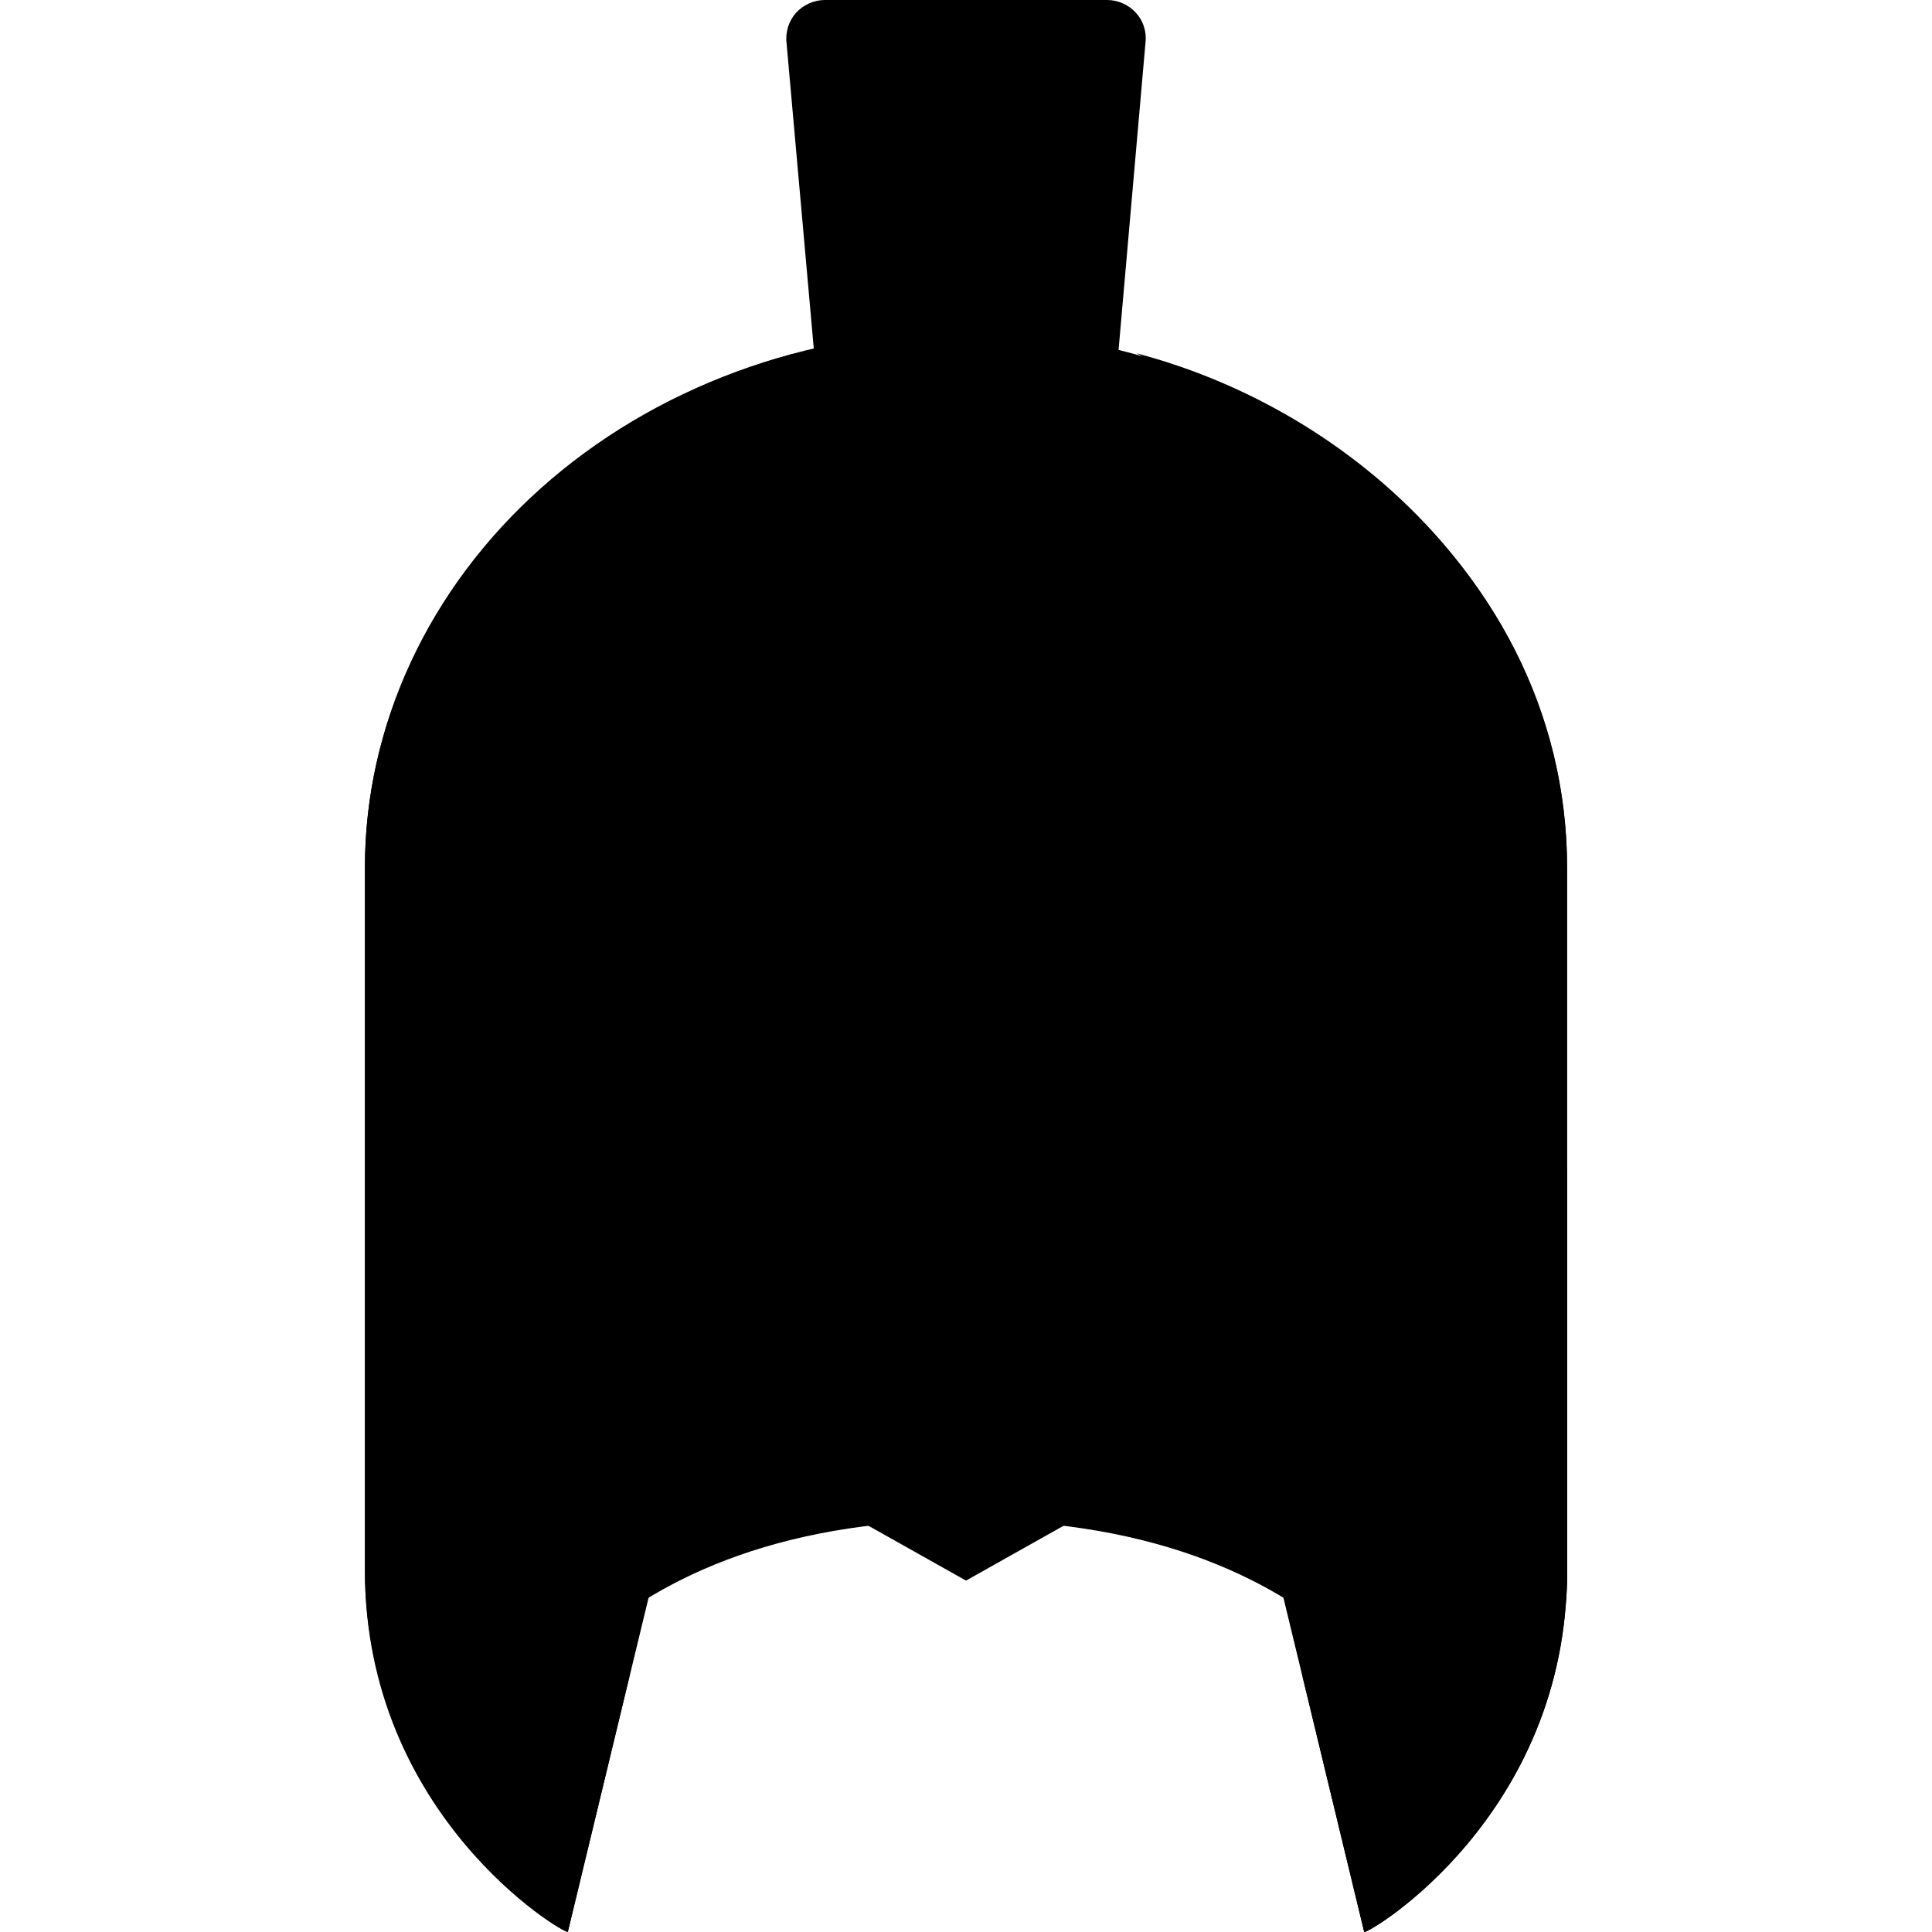
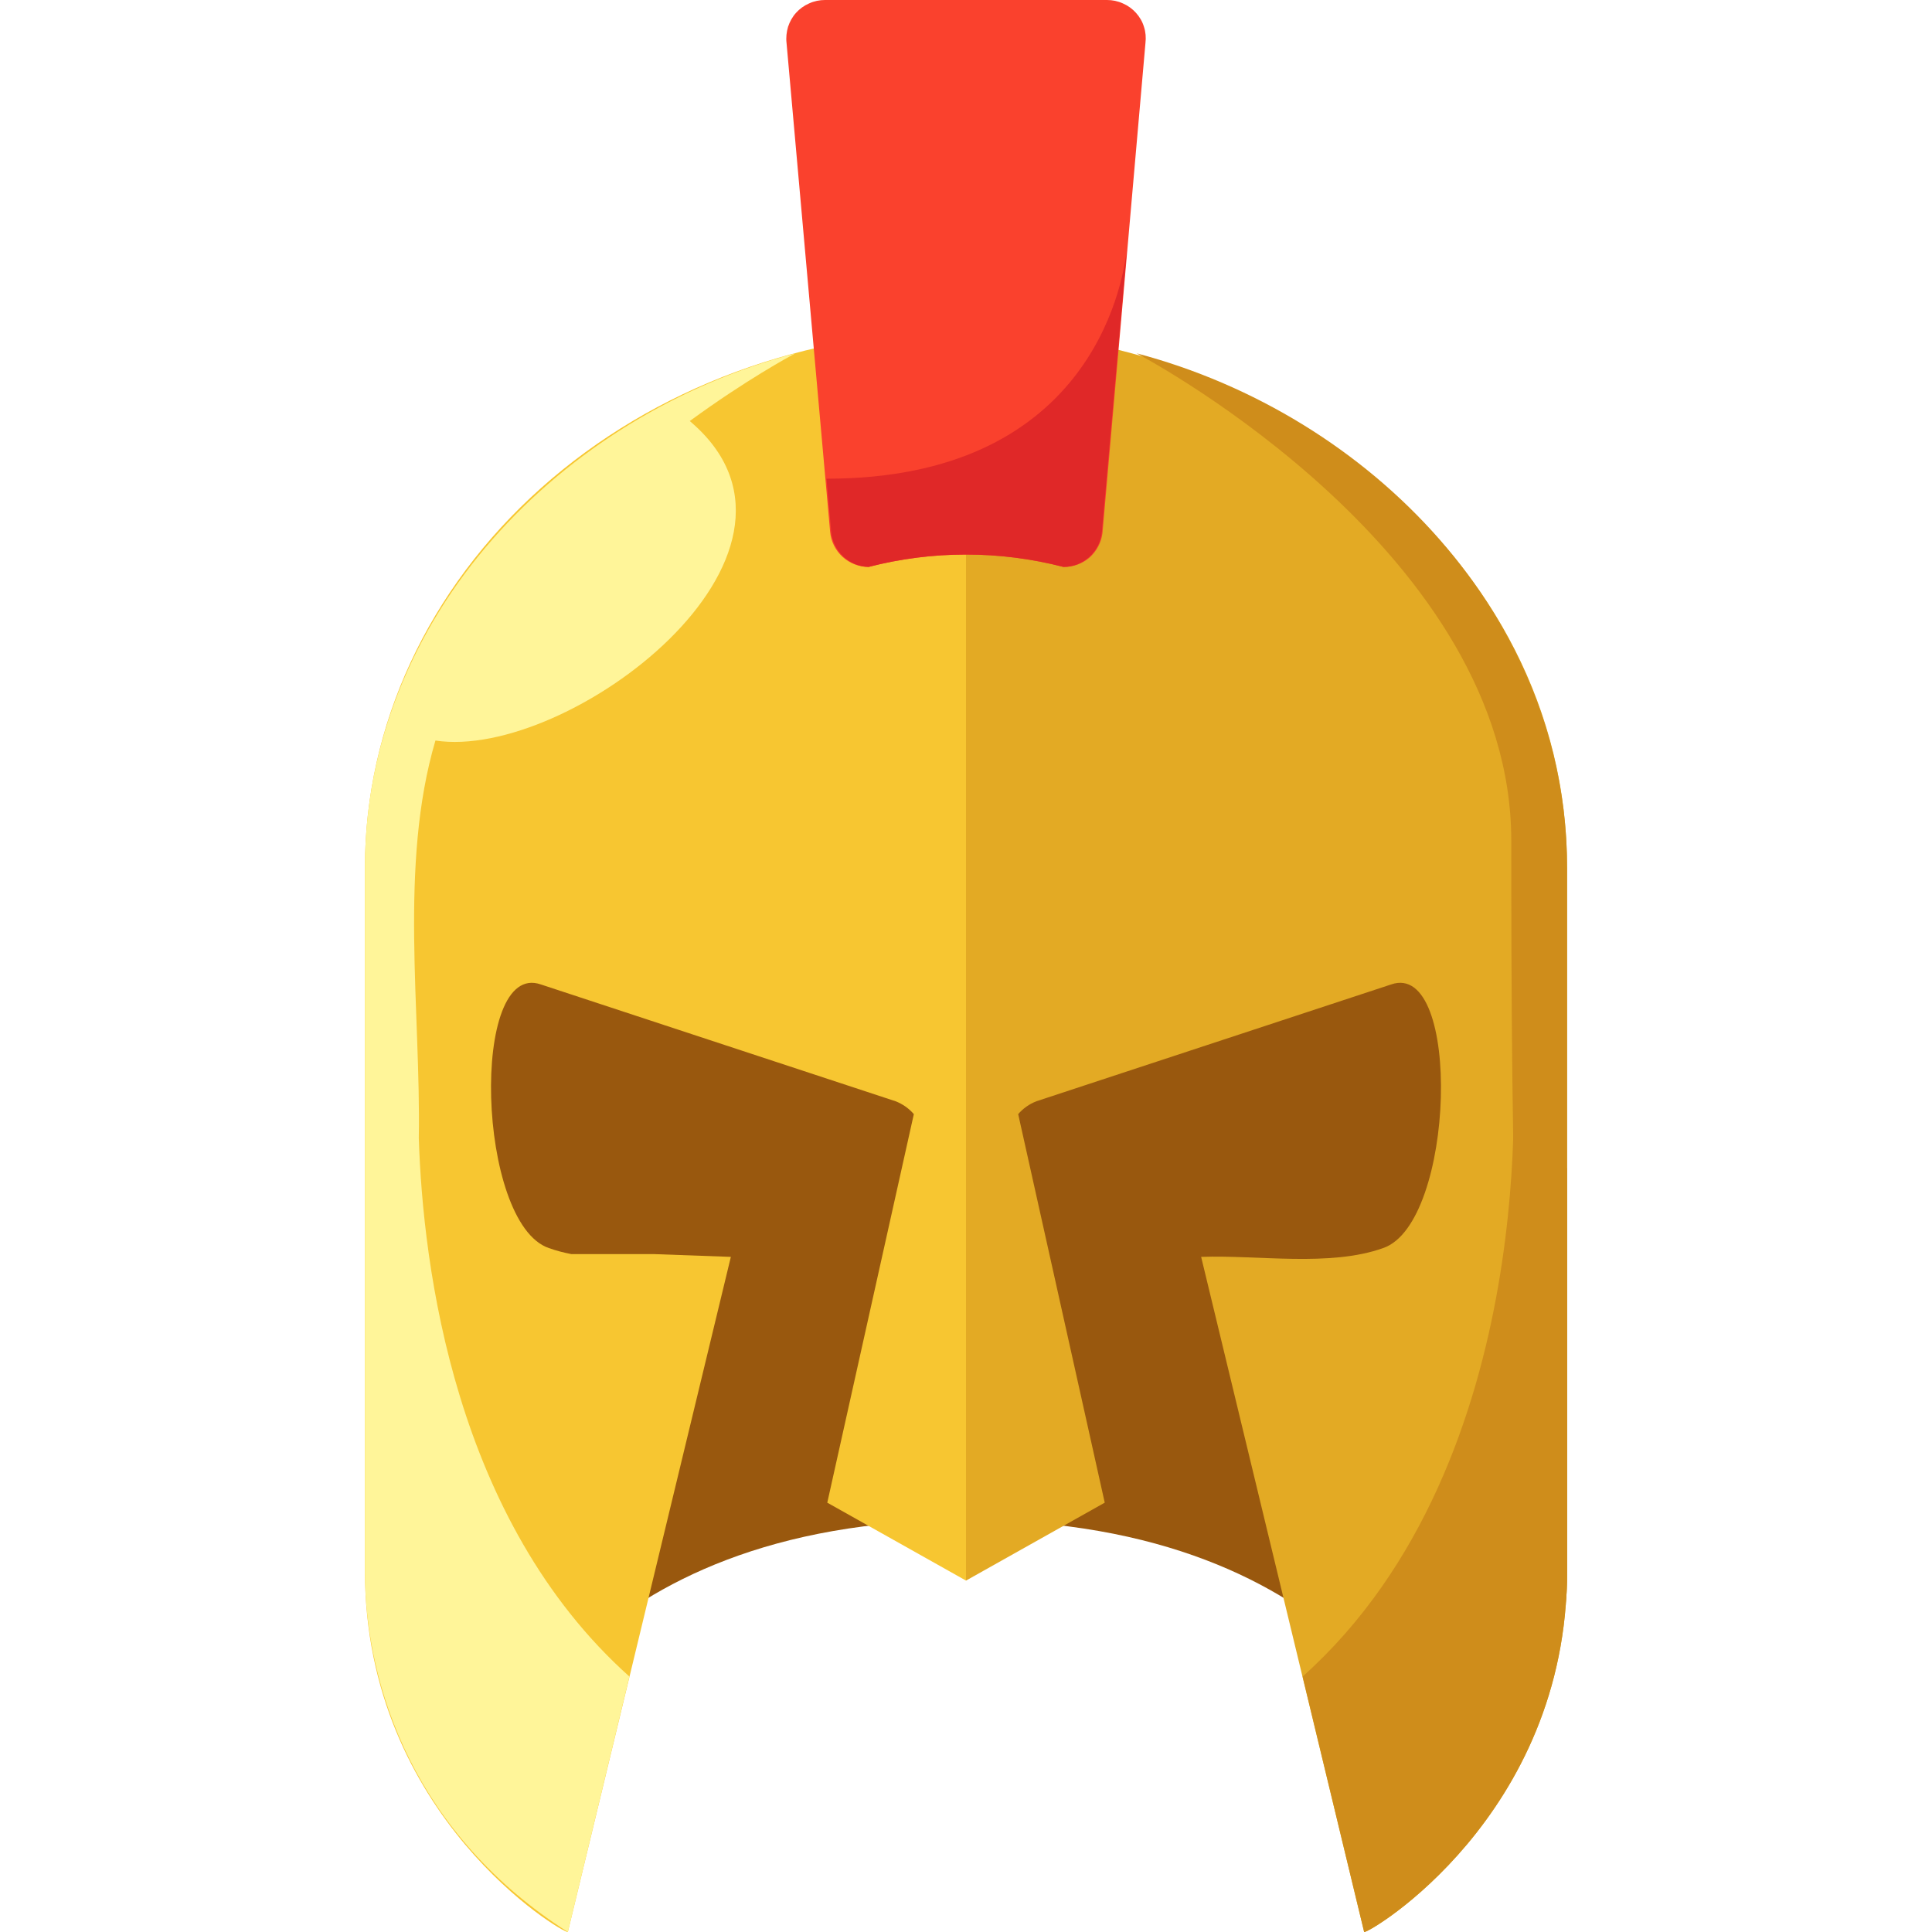
- <svg xmlns="http://www.w3.org/2000/svg" viewBox="0 0 90 90">
-   <path d="M49.77,52.96L44.87,57.34L56.07,60.79Z" fill="currentColor" />
-   <path d="M45,70.81C26.78,70.81,22.91,82.65,22.91,82.65L19.55,34.32L69.34,34.32L67.09,82.65C67.09,82.65,63.22,70.81,45,70.81Z" fill="currentColor" />
-   <path d="M73,40.42L73,73.18C73,84.6,63.75,90.09,63.55,90L55.95,58.55C58.59,58.45,61.95,59.03,64.43,58.14C67.79,56.99,68.12,44.7,64.8,45.86L48.28,51.3C47.95,51.43,47.65,51.64,47.43,51.9L51.46,70L45,73.63L43.34,64.89L42.76,28.41L45,15.42C58.84,15.42,73,25.63,73,40.42Z" fill="currentColor" />
-   <path d="M45,15.42C37.57,15.42,30.45,18.05,25.2,22.74C19.95,27.43,17,33.79,17,40.42L17,73.18C17,84.6,26.25,90.09,26.45,90L34.05,58.55L30.44,58.42L26.61,58.42C26.25,58.35,25.9,58.26,25.57,58.14C22.21,56.99,21.88,44.7,25.2,45.86L41.72,51.3C42.05,51.43,42.35,51.64,42.57,51.9L38.54,70L45,73.63Z" fill="currentColor" />
-   <path d="M17,73.18C17,78.65,19.39,85.5,26.45,90L29.32,78.1C21.18,70.82,19.7,59.02,19.51,53.01C19.61,47.06,18.58,40.3,20.28,34.5C26.47,35.45,39.14,25.87,32.31,19.77C32.25,19.72,32.19,19.66,32.13,19.61C34.75,17.7,36.8,16.59,37.04,16.46L37.05,16.46C26.14,19.34,17,28.72,17,40.42Z" fill="currentColor" />
-   <path d="M73,73.18C73,73.75,73,74.3,72.91,74.84C70.49,74.78,70.4,52.49,70.4,39.16C70.4,25.83,53.6,16.81,52.95,16.46C63.86,19.34,73,28.72,73,40.42Z" fill="currentColor" />
-   <path d="M70.45,49.23L73,54.45L73,73.18C73,84.6,63.75,90.09,63.55,90L60.68,78.1C71.97,68,70.45,49.23,70.45,49.23Z" fill="currentColor" />
-   <path d="M40.46,26.41C40.01,26.41,39.58,26.24,39.25,25.94C38.92,25.64,38.71,25.22,38.67,24.77L36.64,2C36.61,1.75,36.64,1.49,36.71,1.25C36.79,1.01,36.91,0.79,37.08,0.6C37.25,0.41,37.46,0.26,37.69,0.16C37.93,0.05,38.18,0,38.43,0L51.57,0C51.82,0,52.07,0.05,52.31,0.16C52.54,0.26,52.75,0.41,52.92,0.6C53.09,0.79,53.22,1.01,53.29,1.25C53.37,1.49,53.39,1.75,53.36,2L51.36,24.82C51.31,25.26,51.09,25.67,50.76,25.97C50.42,26.26,49.99,26.42,49.54,26.41C46.56,25.64,43.44,25.64,40.46,26.41Z" fill="currentColor" />
-   <path d="M49.54,26.41C49.99,26.41,50.42,26.24,50.75,25.94C51.08,25.64,51.29,25.22,51.33,24.77L52.5,11.59C52.28,13.49,50.63,22.3,38.5,22.3L38.72,24.77C38.76,25.21,38.96,25.62,39.28,25.92C39.6,26.22,40.02,26.4,40.46,26.41C43.44,25.64,46.56,25.64,49.54,26.41Z" fill="currentColor" />
+ <svg xmlns="http://www.w3.org/2000/svg" width="90" height="90" viewBox="0 0 90 90" fill="none">
+   <path d="M56.066 60.79L49.771 52.96L44.866 57.34L56.066 60.79Z" fill="#A1A0A0" />
+   <path d="M67.087 82.65C67.087 82.65 63.223 70.81 45.001 70.81C26.778 70.81 22.914 82.65 22.914 82.65L19.554 34.32H69.338L67.087 82.65Z" fill="#99580E" />
+   <path d="M45 15.42C58.836 15.42 73 25.628 73 40.42V73.18C73 84.6 63.749 90.09 63.547 90L55.954 58.55C58.594 58.455 61.95 59.027 64.432 58.14C67.792 56.99 68.117 44.7 64.802 45.86L48.282 51.3C47.946 51.43 47.655 51.64 47.431 51.9L51.463 70L45 73.63L43.343 64.89L42.76 28.41L45 15.42Z" fill="#E3AA24" />
+   <path d="M45 73.63V15.42C37.574 15.42 30.451 18.05 25.198 22.74C19.946 27.43 17 33.79 17 40.42V73.18C17 84.6 26.251 90.09 26.453 90L34.046 58.55L30.44 58.42H26.61C26.251 58.35 25.904 58.26 25.568 58.14C22.208 56.99 21.883 44.7 25.198 45.86L41.718 51.3C42.054 51.43 42.346 51.64 42.57 51.9L38.538 70L45 73.63Z" fill="#F7C631" />
+   <path d="M17 40.42V73.18C17 78.653 19.394 85.5 26.453 90L29.32 78.1C21.179 70.817 19.701 59.025 19.509 53.014C19.608 47.061 18.576 40.296 20.284 34.497C26.467 35.445 39.142 25.869 32.311 19.77C32.254 19.716 32.194 19.664 32.133 19.613C34.75 17.698 36.801 16.593 37.043 16.462L37.048 16.46C26.143 19.341 17 28.725 17 40.42Z" fill="#FFF599" />
+   <path d="M73 40.42V73.18C73 73.75 73 74.3 72.91 74.84C70.491 74.78 70.401 52.49 70.401 39.16C70.401 25.83 53.601 16.81 52.952 16.46C63.856 19.341 73 28.725 73 40.42Z" fill="#CF8D1B" />
+   <path d="M60.681 78.1C71.97 68 70.447 49.23 70.447 49.23L73.001 54.45V73.18C73.001 84.6 63.749 90.09 63.548 90L60.681 78.1Z" fill="#CF8D1B" />
+   <path d="M49.54 26.41C46.56 25.64 43.44 25.64 40.46 26.41C40.01 26.41 39.58 26.24 39.25 25.94C38.92 25.64 38.71 25.22 38.67 24.77L36.64 2C36.61 1.75 36.64 1.49 36.71 1.25C36.79 1.01 36.91 0.79 37.08 0.6C37.25 0.41 37.46 0.26 37.69 0.16C37.93 0.05 38.18 0 38.43 0H51.57C51.82 0 52.07 0.05 52.31 0.16C52.54 0.26 52.75 0.41 52.92 0.6C53.09 0.79 53.22 1.01 53.29 1.25C53.37 1.49 53.39 1.75 53.36 2L51.36 24.82C51.31 25.26 51.09 25.67 50.76 25.97C50.42 26.26 49.99 26.42 49.54 26.41Z" fill="#FA412D" />
+   <path d="M40.46 26.41C43.44 25.64 46.56 25.64 49.54 26.41C49.99 26.41 50.42 26.24 50.75 25.94C51.08 25.64 51.29 25.22 51.33 24.77L52.5 11.59C52.28 13.49 50.63 22.3 38.5 22.3L38.72 24.77C38.76 25.21 38.96 25.62 39.28 25.92C39.6 26.22 40.02 26.4 40.46 26.41Z" fill="#E02828" />
</svg>
